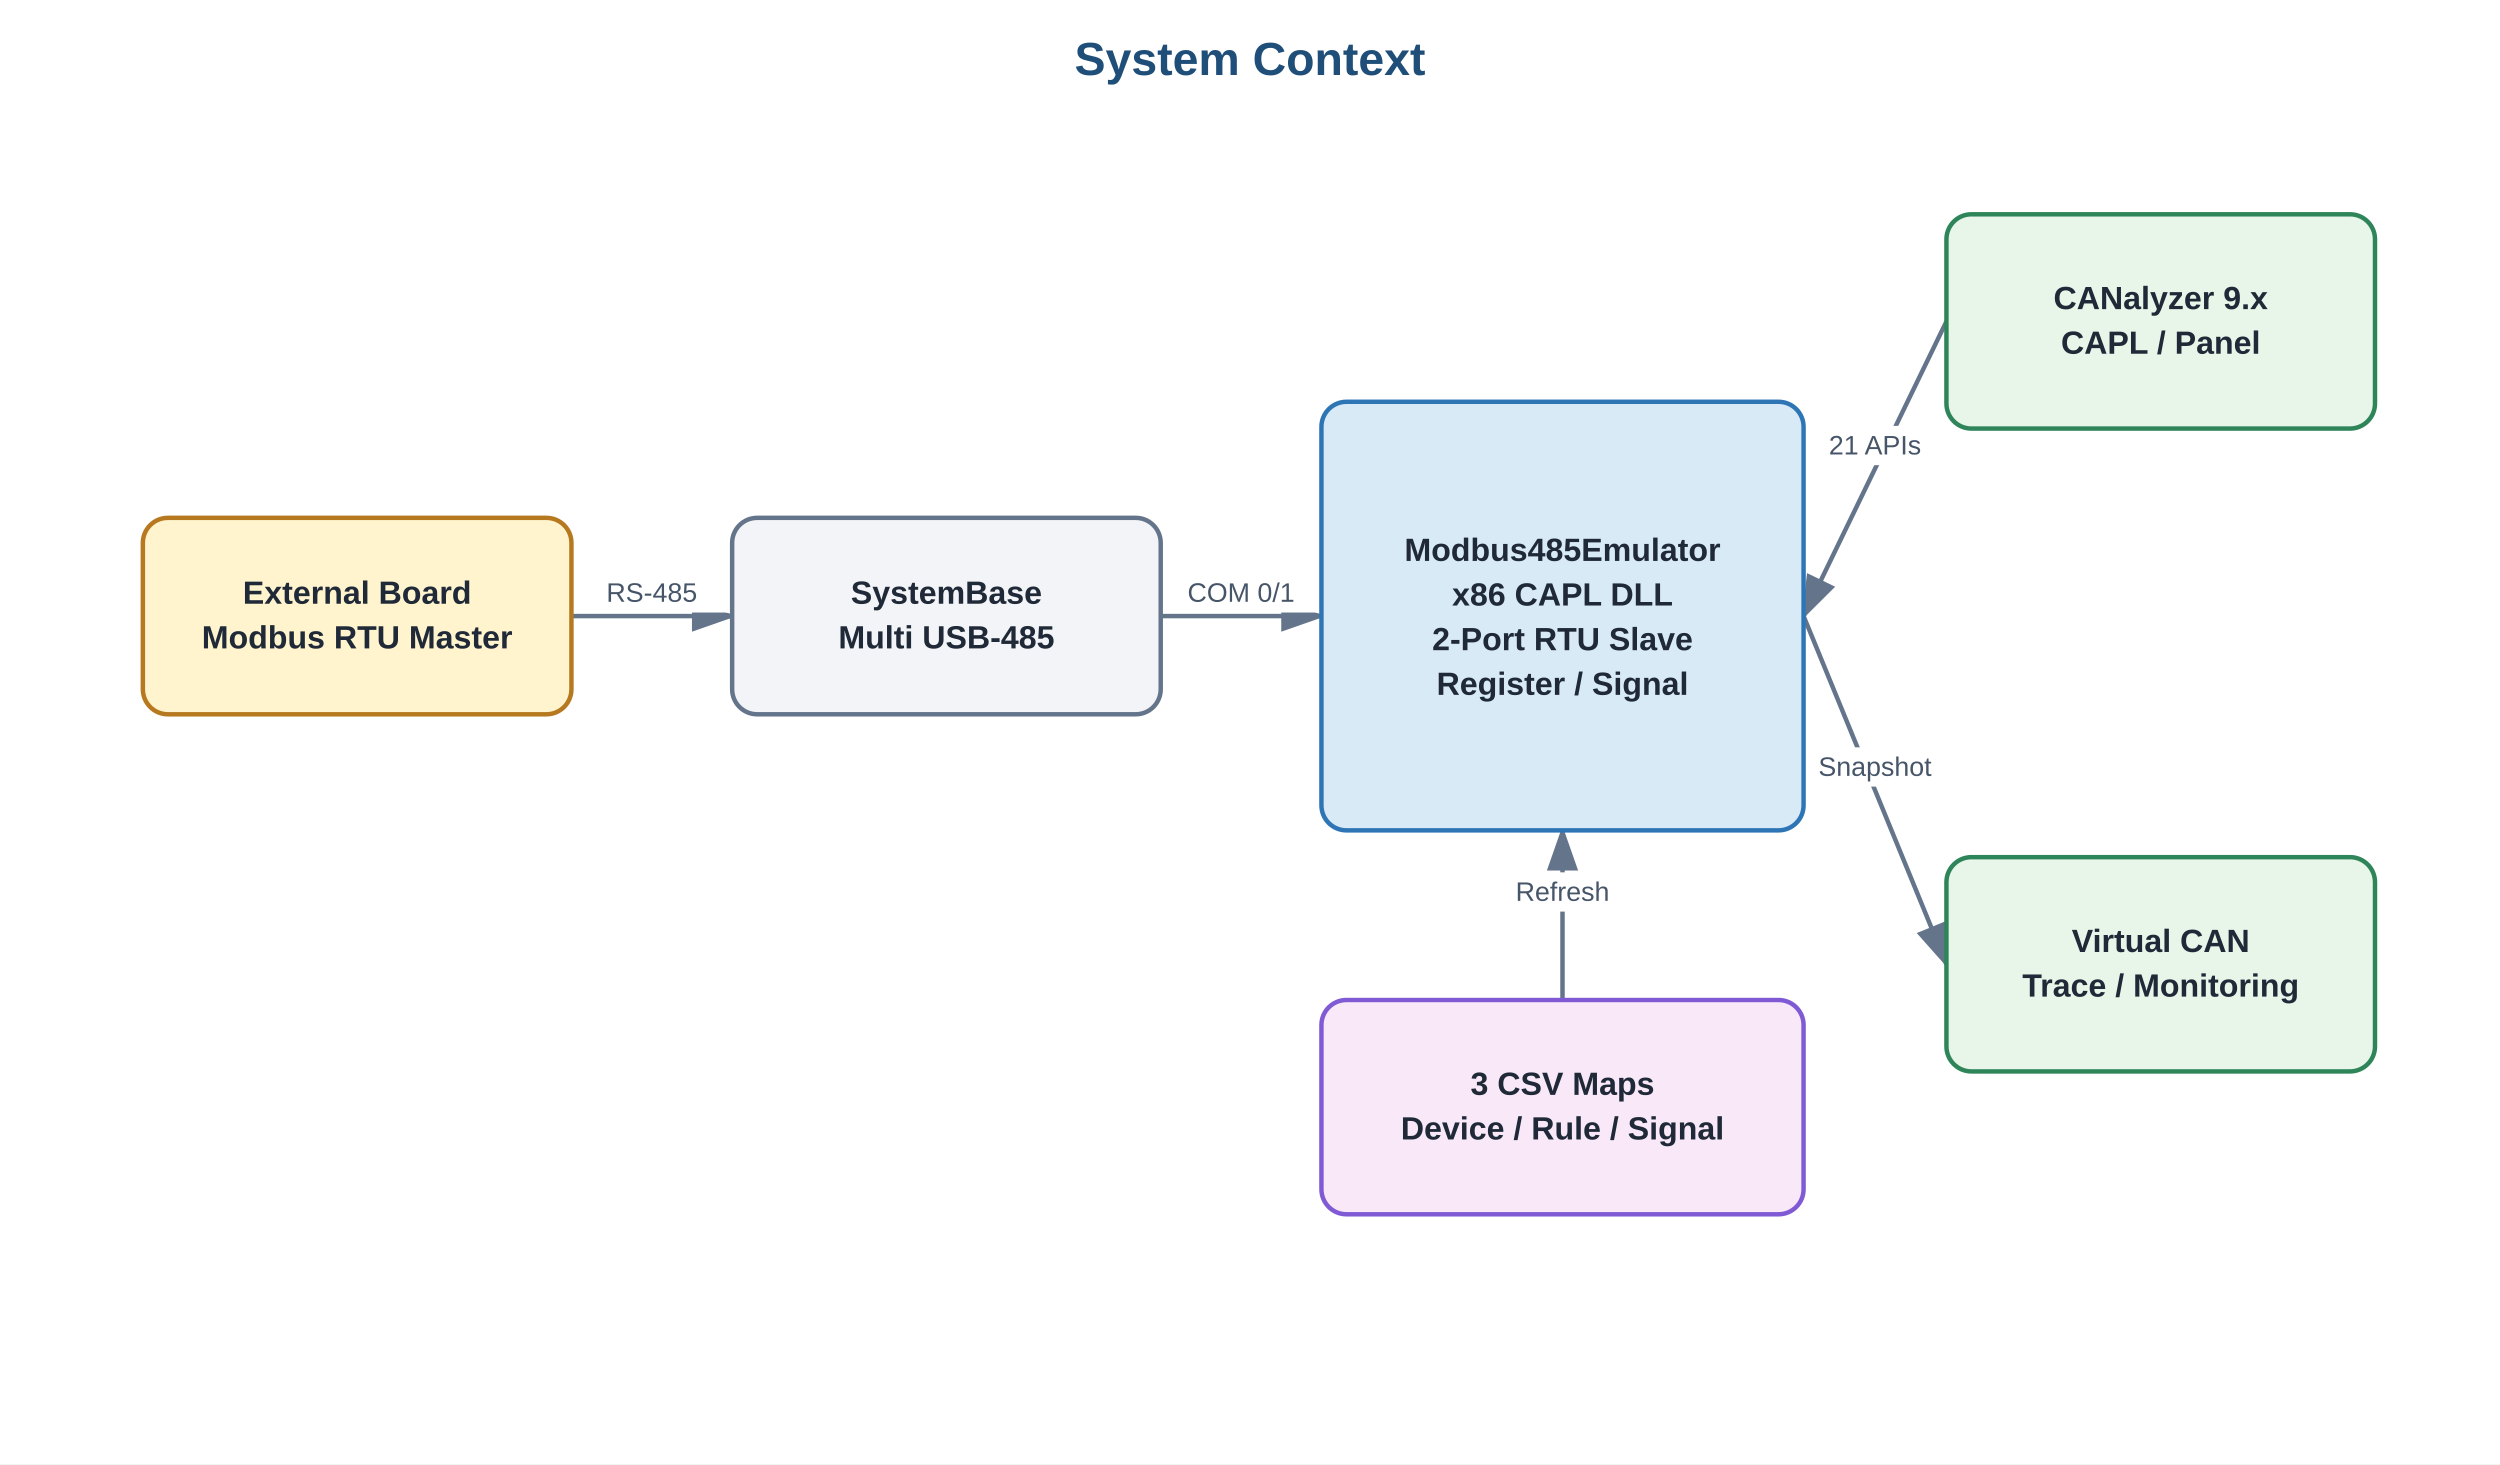
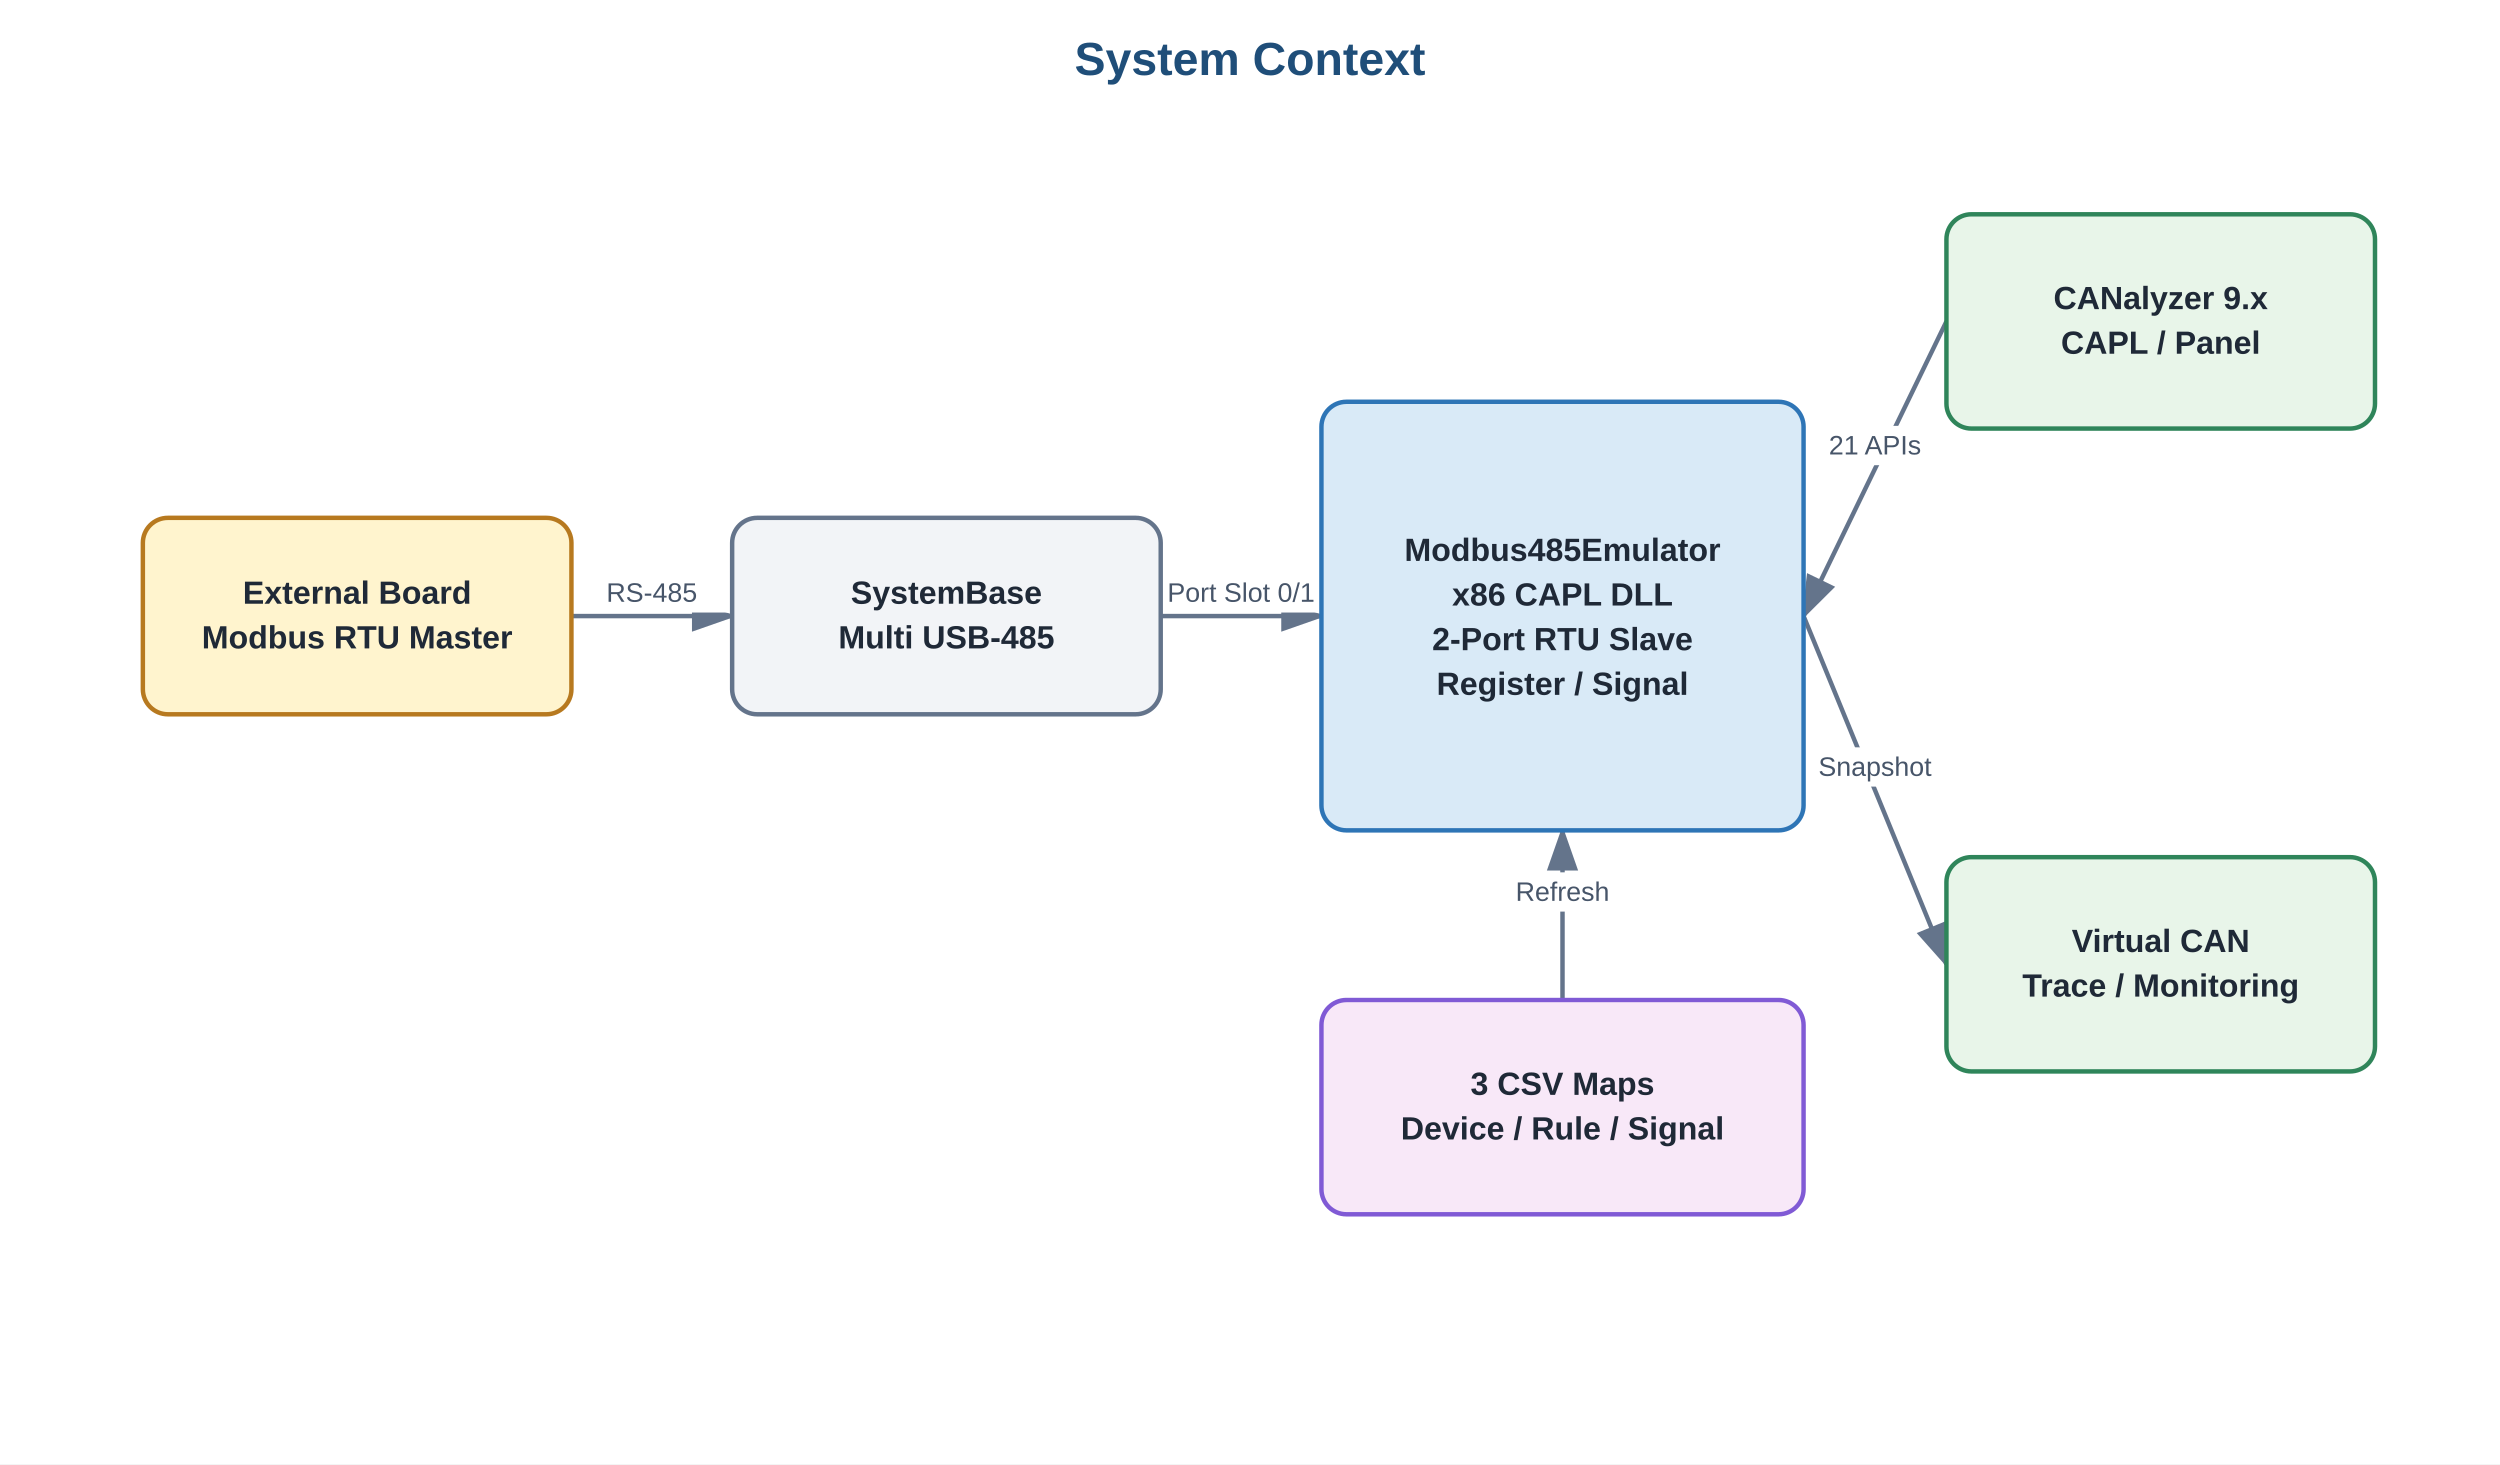
<svg xmlns="http://www.w3.org/2000/svg" width="1400" height="820" viewBox="0 0 1400 820">
  <defs>
    <marker id="arrow" markerWidth="10" markerHeight="7" refX="9" refY="3.5" orient="auto">
      <polygon points="0 0, 10 3.5, 0 7" fill="#64748B" />
    </marker>
  </defs>
  <rect width="1400" height="820" fill="#FFFFFF" />
  <text x="700.0" y="42" text-anchor="middle" font-family="Arial" font-size="26" font-weight="700" fill="#1F4E79">System Context</text>
  <line x1="320" y1="345.0" x2="410" y2="345.0" stroke="#64748B" stroke-width="2.5" marker-end="url(#arrow)" />
  <rect x="295.0" y="321.0" width="140" height="22" rx="5" fill="#FFFFFF" />
  <text x="365.0" y="337.0" text-anchor="middle" font-family="Arial" font-size="15" fill="#475569">RS-485</text>
  <line x1="650" y1="345.0" x2="740" y2="345.0" stroke="#64748B" stroke-width="2.5" marker-end="url(#arrow)" />
  <rect x="625.0" y="321.0" width="140" height="22" rx="5" fill="#FFFFFF" />
-   <text x="695.0" y="337.0" text-anchor="middle" font-family="Arial" font-size="15" fill="#475569">COM 0/1</text>
+   <text x="695.0" y="337.0" text-anchor="middle" font-family="Arial" font-size="15" fill="#475569">Port Slot 0/1</text>
  <line x1="1090" y1="180.0" x2="1010" y2="345.0" stroke="#64748B" stroke-width="2.5" marker-end="url(#arrow)" />
  <rect x="980.0" y="238.5" width="140" height="22" rx="5" fill="#FFFFFF" />
  <text x="1050.0" y="254.5" text-anchor="middle" font-family="Arial" font-size="15" fill="#475569">21 APIs</text>
  <line x1="1010" y1="345.0" x2="1090" y2="540.0" stroke="#64748B" stroke-width="2.5" marker-end="url(#arrow)" />
  <rect x="980.0" y="418.5" width="140" height="22" rx="5" fill="#FFFFFF" />
  <text x="1050.0" y="434.5" text-anchor="middle" font-family="Arial" font-size="15" fill="#475569">Snapshot</text>
  <line x1="875.0" y1="560" x2="875.0" y2="465" stroke="#64748B" stroke-width="2.5" marker-end="url(#arrow)" />
  <rect x="805.0" y="488.5" width="140" height="22" rx="5" fill="#FFFFFF" />
  <text x="875.0" y="504.5" text-anchor="middle" font-family="Arial" font-size="15" fill="#475569">Refresh</text>
  <rect x="80" y="290" width="240" height="110" rx="14" fill="#FFF4CE" stroke="#B7791F" stroke-width="2.5" />
  <text x="200.0" y="333.0" text-anchor="middle" dominant-baseline="middle" font-family="Arial" font-size="18" font-weight="600" fill="#1F2937">External Board</text>
  <text x="200.0" y="358.0" text-anchor="middle" dominant-baseline="middle" font-family="Arial" font-size="18" font-weight="600" fill="#1F2937">Modbus RTU Master</text>
  <rect x="410" y="290" width="240" height="110" rx="14" fill="#F2F4F7" stroke="#64748B" stroke-width="2.5" />
  <text x="530.0" y="333.0" text-anchor="middle" dominant-baseline="middle" font-family="Arial" font-size="18" font-weight="600" fill="#1F2937">SystemBase</text>
  <text x="530.0" y="358.0" text-anchor="middle" dominant-baseline="middle" font-family="Arial" font-size="18" font-weight="600" fill="#1F2937">Multi USB-485</text>
  <rect x="740" y="225" width="270" height="240" rx="14" fill="#D9EAF7" stroke="#2E75B6" stroke-width="2.5" />
  <text x="875.0" y="309.0" text-anchor="middle" dominant-baseline="middle" font-family="Arial" font-size="18" font-weight="600" fill="#1F2937">Modbus485Emulator</text>
  <text x="875.0" y="334.0" text-anchor="middle" dominant-baseline="middle" font-family="Arial" font-size="18" font-weight="600" fill="#1F2937">x86 CAPL DLL</text>
  <text x="875.0" y="359.0" text-anchor="middle" dominant-baseline="middle" font-family="Arial" font-size="18" font-weight="600" fill="#1F2937">2-Port RTU Slave</text>
  <text x="875.0" y="384.0" text-anchor="middle" dominant-baseline="middle" font-family="Arial" font-size="18" font-weight="600" fill="#1F2937">Register / Signal</text>
  <rect x="1090" y="120" width="240" height="120" rx="14" fill="#E8F5E9" stroke="#2F855A" stroke-width="2.5" />
  <text x="1210.0" y="168.0" text-anchor="middle" dominant-baseline="middle" font-family="Arial" font-size="18" font-weight="600" fill="#1F2937">CANalyzer 9.x</text>
  <text x="1210.0" y="193.0" text-anchor="middle" dominant-baseline="middle" font-family="Arial" font-size="18" font-weight="600" fill="#1F2937">CAPL / Panel</text>
  <rect x="1090" y="480" width="240" height="120" rx="14" fill="#E8F5E9" stroke="#2F855A" stroke-width="2.5" />
  <text x="1210.0" y="528.0" text-anchor="middle" dominant-baseline="middle" font-family="Arial" font-size="18" font-weight="600" fill="#1F2937">Virtual CAN</text>
  <text x="1210.0" y="553.0" text-anchor="middle" dominant-baseline="middle" font-family="Arial" font-size="18" font-weight="600" fill="#1F2937">Trace / Monitoring</text>
  <rect x="740" y="560" width="270" height="120" rx="14" fill="#F8E8F8" stroke="#805AD5" stroke-width="2.5" />
  <text x="875.0" y="608.0" text-anchor="middle" dominant-baseline="middle" font-family="Arial" font-size="18" font-weight="600" fill="#1F2937">3 CSV Maps</text>
  <text x="875.0" y="633.0" text-anchor="middle" dominant-baseline="middle" font-family="Arial" font-size="18" font-weight="600" fill="#1F2937">Device / Rule / Signal</text>
</svg>
